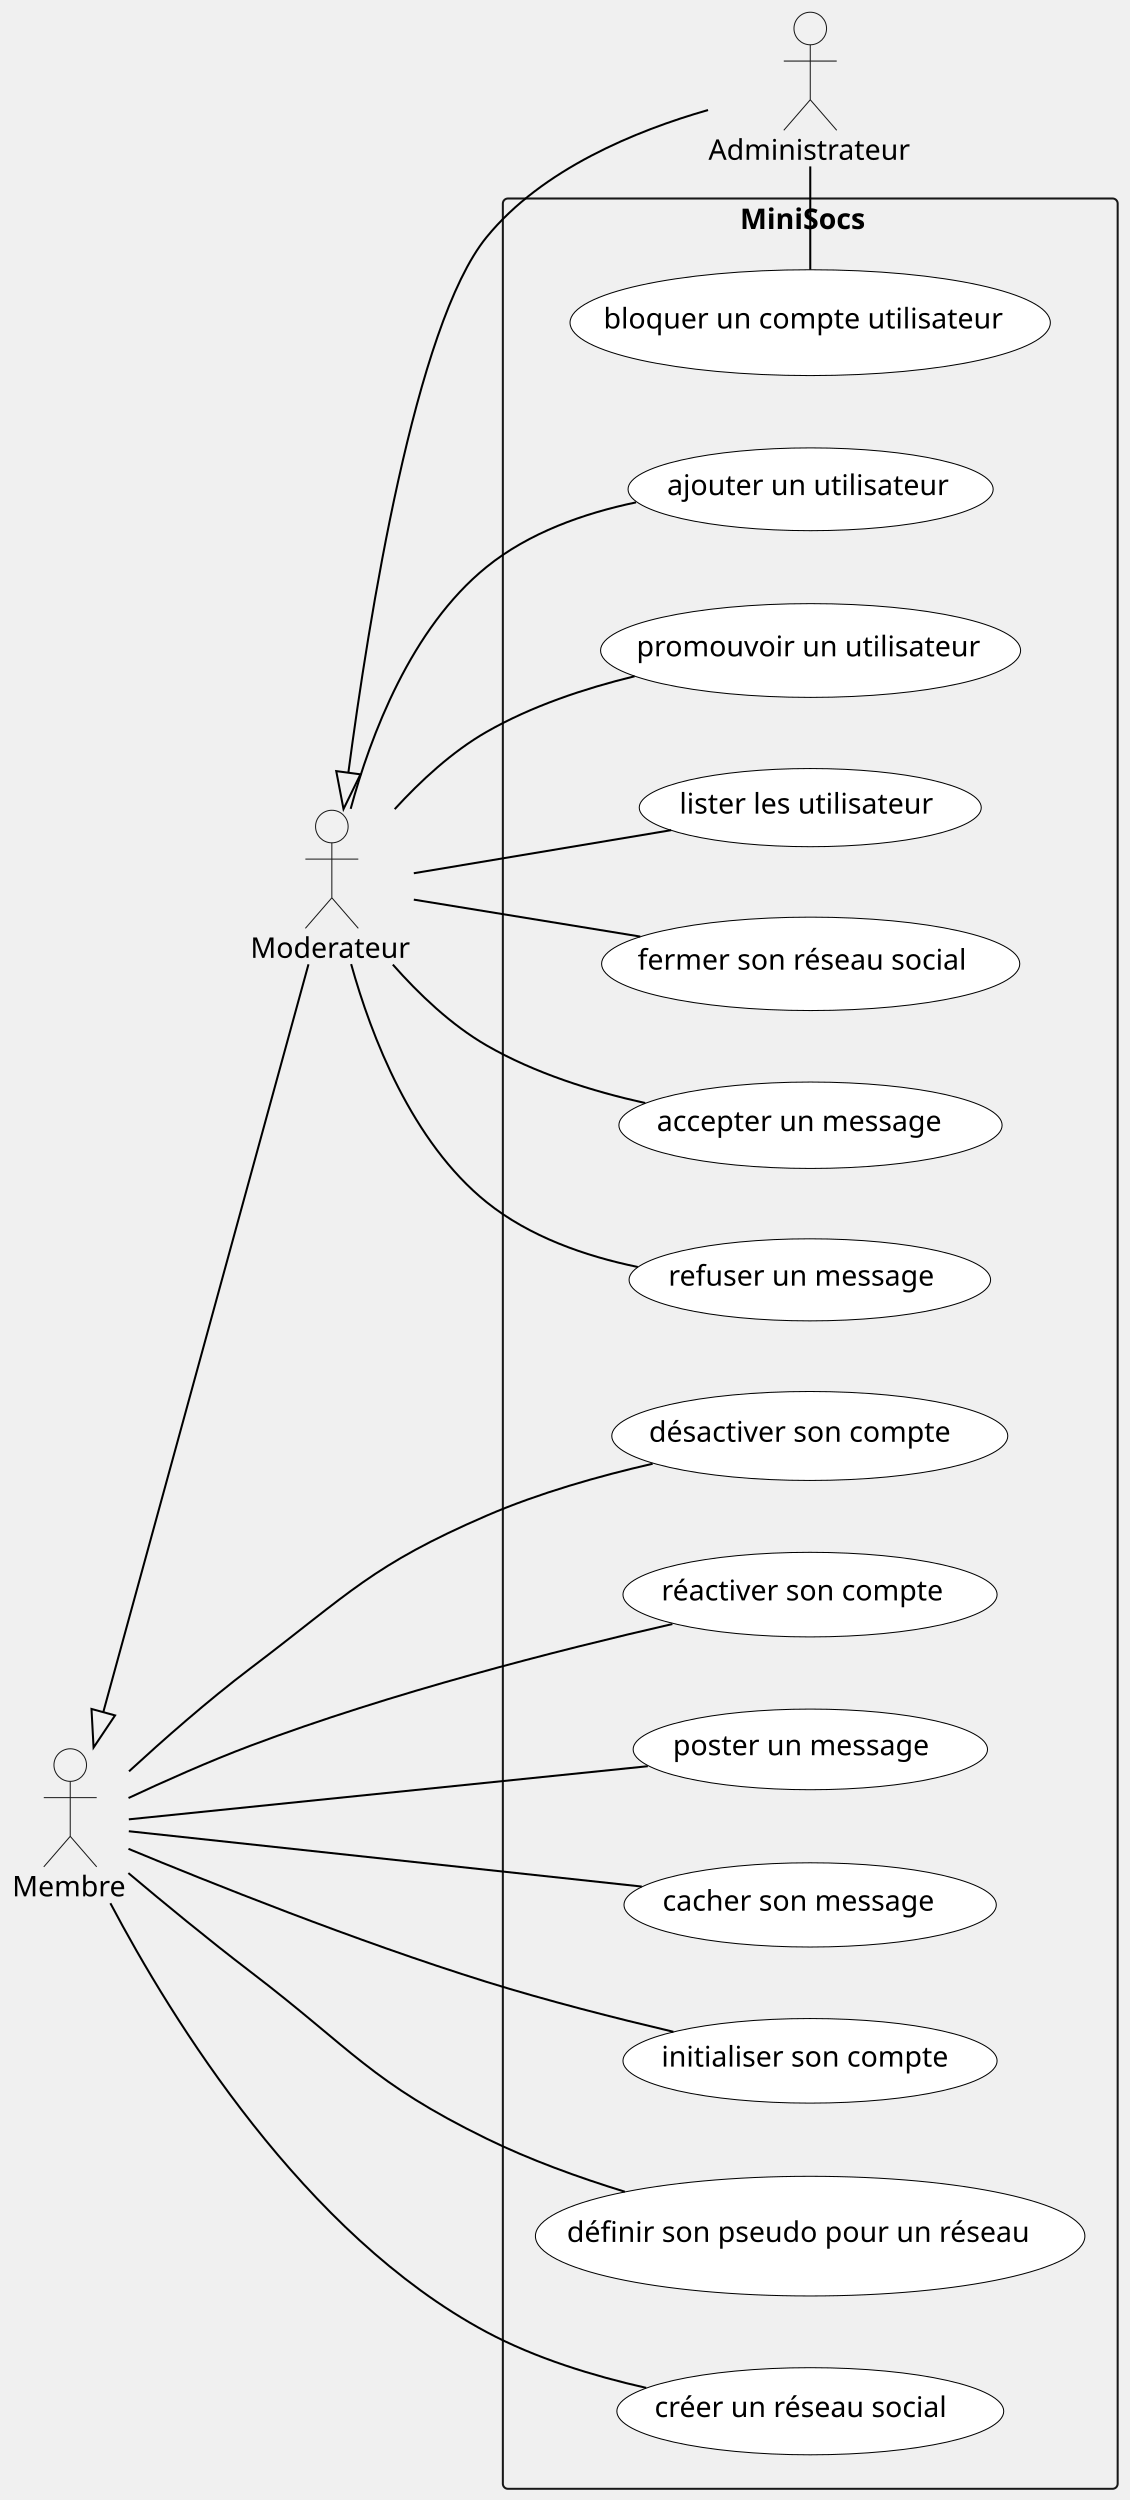
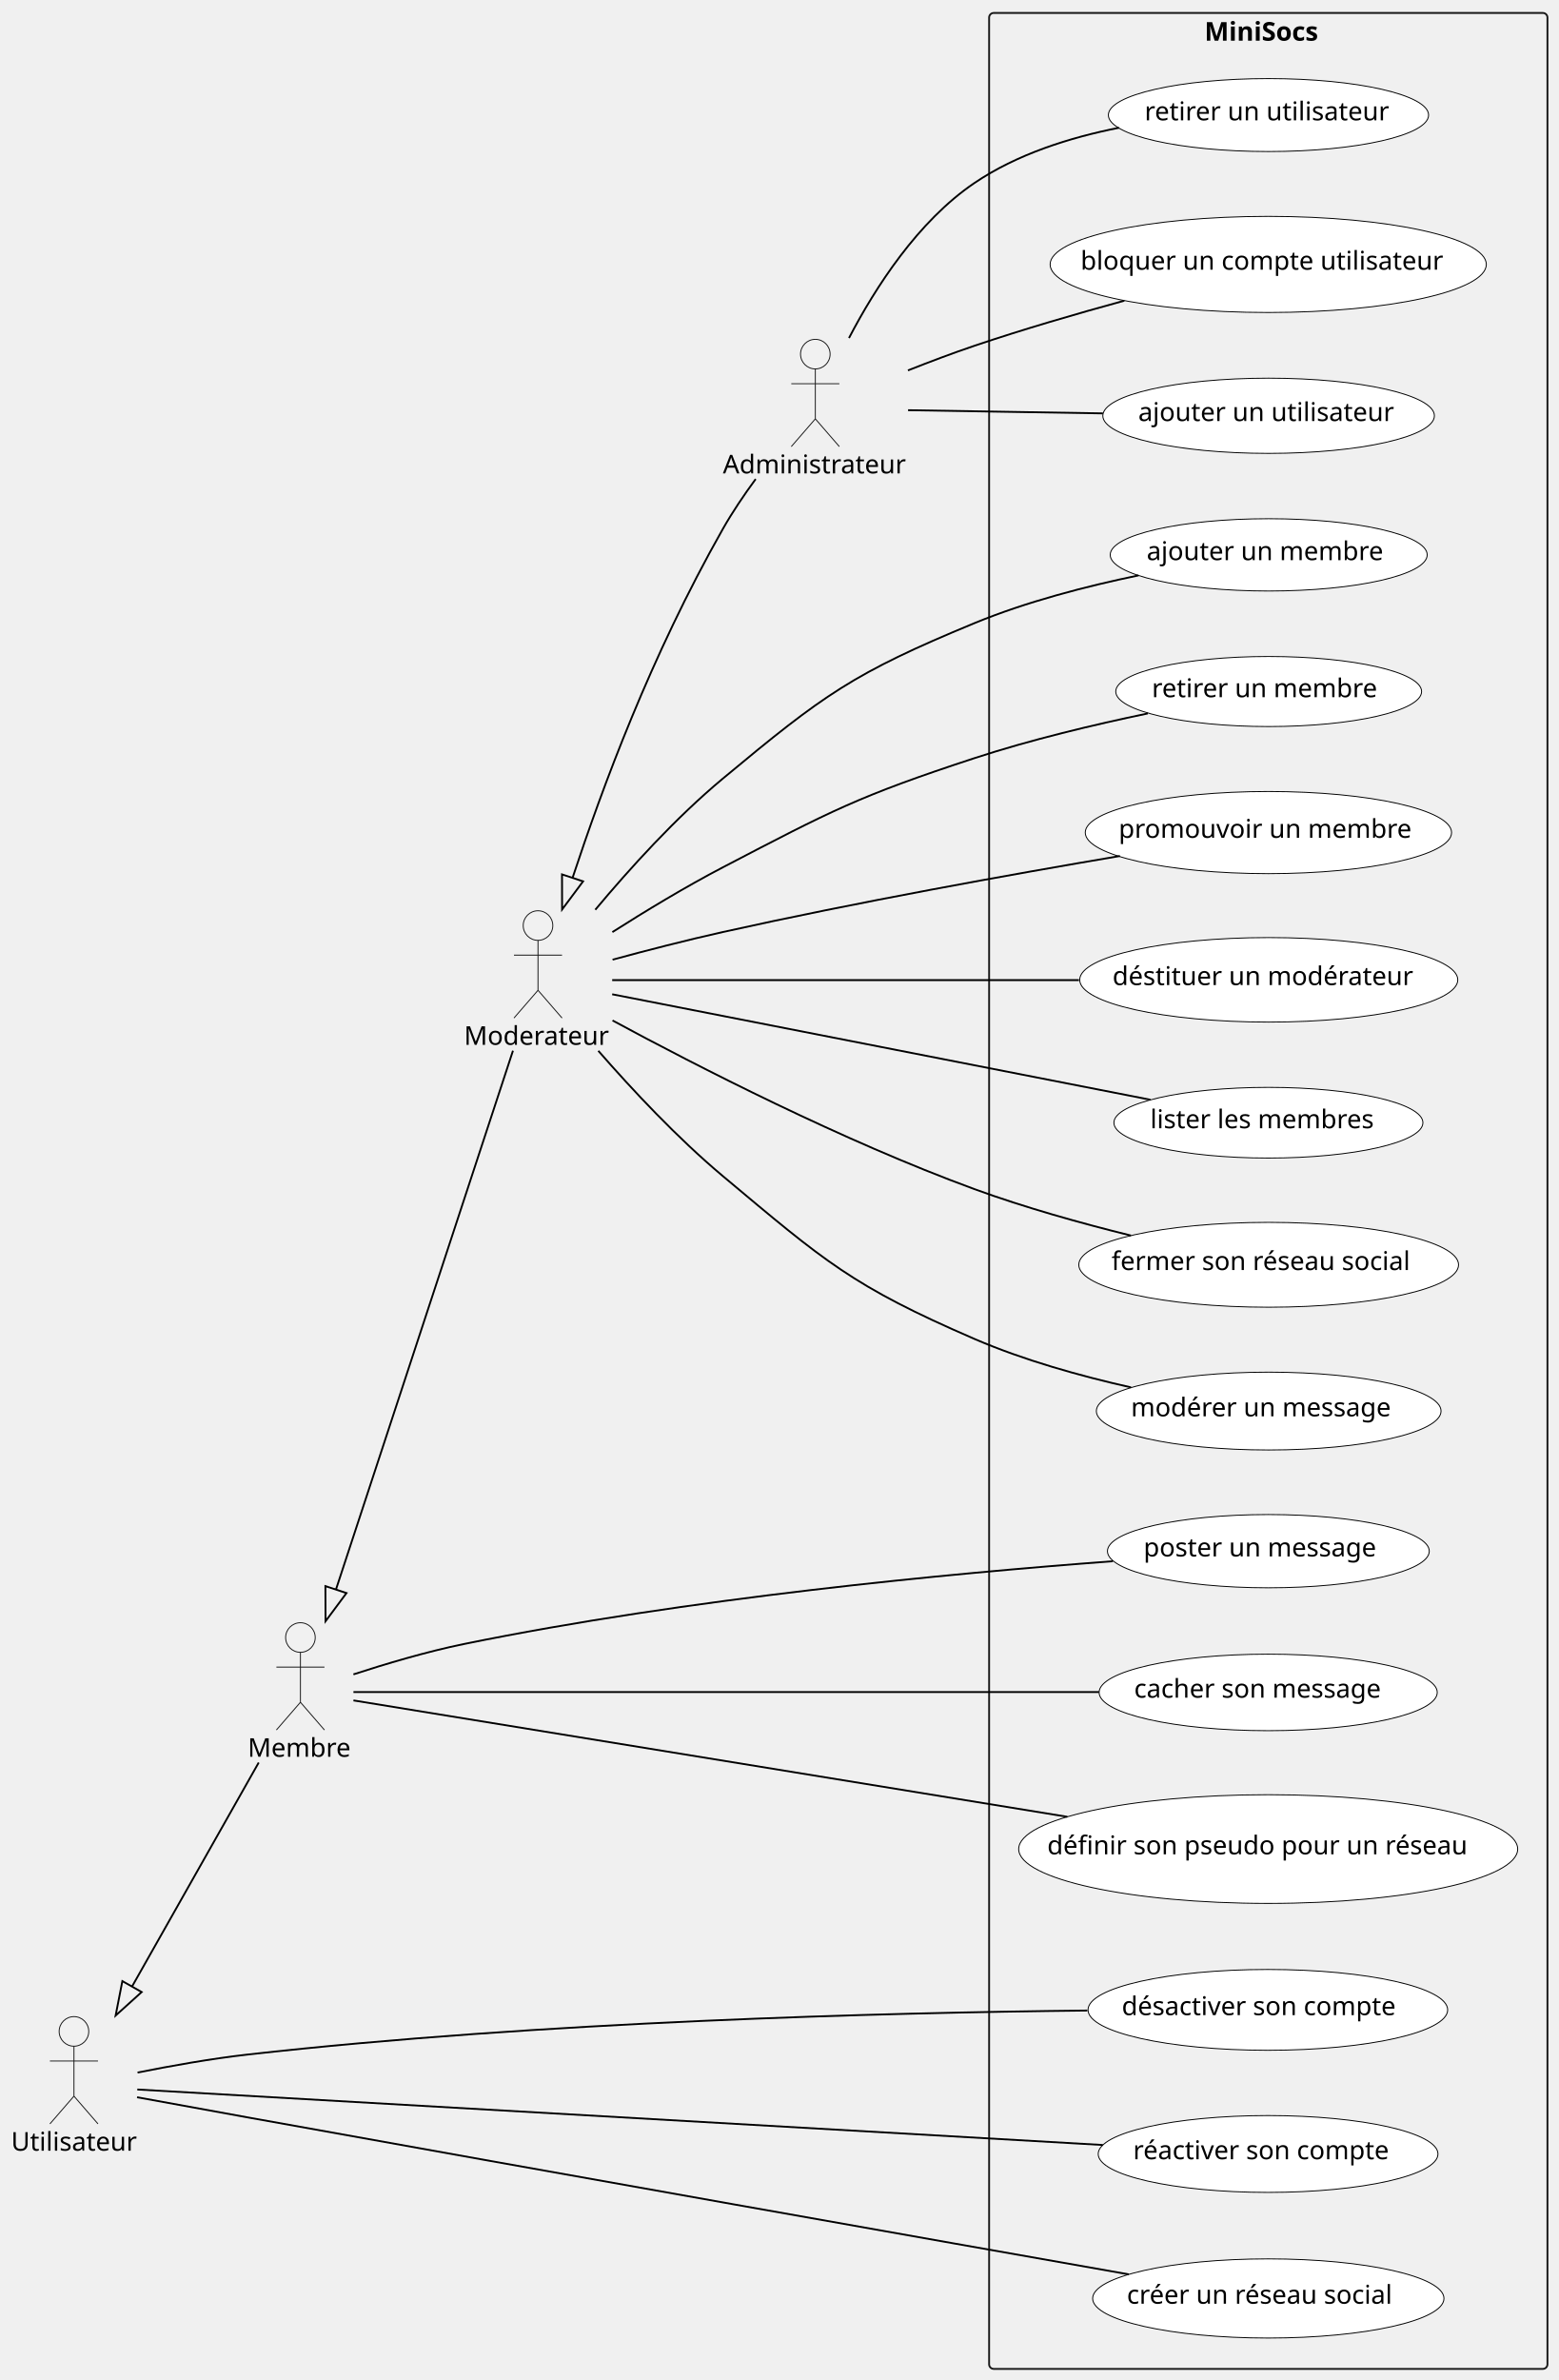
- <svg xmlns="http://www.w3.org/2000/svg" contentStyleType="text/css" height="1228px" preserveAspectRatio="none" style="width:555px;height:1228px;background:#FFFFFF;" version="1.1" viewBox="0 0 555 1228" width="555px" zoomAndPan="magnify">
+ <svg xmlns="http://www.w3.org/2000/svg" contentStyleType="text/css" height="1287px" preserveAspectRatio="none" style="width:843px;height:1287px;background:#FFFFFF;" version="1.1" viewBox="0 0 843 1287" width="843px" zoomAndPan="magnify">
  <defs />
  <g>
    <g id="cluster_MiniSocs">
-       <rect fill="none" height="1125" rx="2.5" ry="2.5" style="stroke:#181818;stroke-width:1.0;" width="302" x="247" y="97.5" />
-       <text fill="#000000" font-family="sans-serif" font-size="14" font-weight="bold" lengthAdjust="spacing" textLength="69" x="363.5" y="112.495">MiniSocs</text>
+       <rect fill="none" height="1274" rx="2.5" ry="2.5" style="stroke:#181818;stroke-width:1.0;" width="302" x="535" y="7" />
+       <text fill="#000000" font-family="sans-serif" font-size="14" font-weight="bold" lengthAdjust="spacing" textLength="69" x="651.5" y="21.995">MiniSocs</text>
    </g>
    <g id="elem_bloquer un compte utilisateur">
-       <ellipse cx="397.962" cy="158.492" fill="#FFFFFF" rx="117.962" ry="25.992" style="stroke:#000000;stroke-width:0.5;" />
-       <text fill="#000000" font-family="sans-serif" font-size="14" lengthAdjust="spacing" textLength="203" x="296.462" y="161.339">bloquer un compte utilisateur</text>
+       <ellipse cx="685.962" cy="142.992" fill="#FFFFFF" rx="117.962" ry="25.992" style="stroke:#000000;stroke-width:0.5;" />
+       <text fill="#000000" font-family="sans-serif" font-size="14" lengthAdjust="spacing" textLength="203" x="584.462" y="145.839">bloquer un compte utilisateur</text>
    </g>
    <g id="elem_ajouter un utilisateur">
-       <ellipse cx="398.173" cy="240.335" fill="#FFFFFF" rx="89.673" ry="20.335" style="stroke:#000000;stroke-width:0.5;" />
-       <text fill="#000000" font-family="sans-serif" font-size="14" lengthAdjust="spacing" textLength="141" x="327.673" y="243.181">ajouter un utilisateur</text>
+       <ellipse cx="686.173" cy="224.835" fill="#FFFFFF" rx="89.673" ry="20.335" style="stroke:#000000;stroke-width:0.5;" />
+       <text fill="#000000" font-family="sans-serif" font-size="14" lengthAdjust="spacing" textLength="141" x="615.673" y="227.681">ajouter un utilisateur</text>
    </g>
-     <g id="elem_promouvoir un utilisateur">
-       <ellipse cx="398.161" cy="319.532" fill="#FFFFFF" rx="103.161" ry="23.032" style="stroke:#000000;stroke-width:0.5;" />
-       <text fill="#000000" font-family="sans-serif" font-size="14" lengthAdjust="spacing" textLength="171" x="312.661" y="322.379">promouvoir un utilisateur</text>
+     <g id="elem_retirer un utilisateur">
+       <ellipse cx="686.1" cy="62.22" fill="#FFFFFF" rx="86.6" ry="19.72" style="stroke:#000000;stroke-width:0.5;" />
+       <text fill="#000000" font-family="sans-serif" font-size="14" lengthAdjust="spacing" textLength="134" x="619.1" y="65.067">retirer un utilisateur</text>
    </g>
-     <g id="elem_lister les utilisateur">
-       <ellipse cx="397.995" cy="396.699" fill="#FFFFFF" rx="83.995" ry="19.199" style="stroke:#000000;stroke-width:0.5;" />
-       <text fill="#000000" font-family="sans-serif" font-size="14" lengthAdjust="spacing" textLength="128" x="333.733" y="399.636">lister les utilisateur</text>
+     <g id="elem_ajouter un membre">
+       <ellipse cx="686.228" cy="300.046" fill="#FFFFFF" rx="85.728" ry="19.546" style="stroke:#000000;stroke-width:0.5;" />
+       <text fill="#000000" font-family="sans-serif" font-size="14" lengthAdjust="spacing" textLength="132" x="620.228" y="302.892">ajouter un membre</text>
+     </g>
+     <g id="elem_retirer un membre">
+       <ellipse cx="686.212" cy="373.942" fill="#FFFFFF" rx="82.712" ry="18.942" style="stroke:#000000;stroke-width:0.5;" />
+       <text fill="#000000" font-family="sans-serif" font-size="14" lengthAdjust="spacing" textLength="125" x="623.021" y="377.022">retirer un membre</text>
+     </g>
+     <g id="elem_promouvoir un membre">
+       <ellipse cx="686.067" cy="450.214" fill="#FFFFFF" rx="99.067" ry="22.213" style="stroke:#000000;stroke-width:0.5;" />
+       <text fill="#000000" font-family="sans-serif" font-size="14" lengthAdjust="spacing" textLength="162" x="605.067" y="453.06">promouvoir un membre</text>
+     </g>
+     <g id="elem_déstituer un modérateur">
+       <ellipse cx="686.248" cy="529.85" fill="#FFFFFF" rx="102.248" ry="22.85" style="stroke:#000000;stroke-width:0.5;" />
+       <text fill="#000000" font-family="sans-serif" font-size="14" lengthAdjust="spacing" textLength="169" x="601.748" y="532.696">déstituer un modérateur</text>
+     </g>
+     <g id="elem_lister les membres">
+       <ellipse cx="686.066" cy="607.113" fill="#FFFFFF" rx="83.566" ry="19.113" style="stroke:#000000;stroke-width:0.5;" />
+       <text fill="#000000" font-family="sans-serif" font-size="14" lengthAdjust="spacing" textLength="127" x="622.162" y="610.097">lister les membres</text>
    </g>
    <g id="elem_fermer son réseau social">
-       <ellipse cx="398.204" cy="473.441" fill="#FFFFFF" rx="102.704" ry="22.941" style="stroke:#000000;stroke-width:0.5;" />
-       <text fill="#000000" font-family="sans-serif" font-size="14" lengthAdjust="spacing" textLength="170" x="313.204" y="476.288">fermer son réseau social</text>
+       <ellipse cx="686.204" cy="683.941" fill="#FFFFFF" rx="102.704" ry="22.941" style="stroke:#000000;stroke-width:0.5;" />
+       <text fill="#000000" font-family="sans-serif" font-size="14" lengthAdjust="spacing" textLength="170" x="601.204" y="686.788">fermer son réseau social</text>
    </g>
-     <g id="elem_accepter un message">
-       <ellipse cx="398.116" cy="552.723" fill="#FFFFFF" rx="94.116" ry="21.223" style="stroke:#000000;stroke-width:0.5;" />
-       <text fill="#000000" font-family="sans-serif" font-size="14" lengthAdjust="spacing" textLength="151" x="322.616" y="555.57">accepter un message</text>
-     </g>
-     <g id="elem_refuser un message">
-       <ellipse cx="397.791" cy="628.658" fill="#FFFFFF" rx="88.791" ry="20.158" style="stroke:#000000;stroke-width:0.5;" />
-       <text fill="#000000" font-family="sans-serif" font-size="14" lengthAdjust="spacing" textLength="139" x="328.291" y="631.505">refuser un message</text>
+     <g id="elem_modérer un message">
+       <ellipse cx="686.223" cy="763.045" fill="#FFFFFF" rx="93.223" ry="21.045" style="stroke:#000000;stroke-width:0.5;" />
+       <text fill="#000000" font-family="sans-serif" font-size="14" lengthAdjust="spacing" textLength="149" x="611.723" y="765.891">modérer un message</text>
    </g>
    <g id="elem_désactiver son compte">
-       <ellipse cx="397.76" cy="705.352" fill="#FFFFFF" rx="97.26" ry="21.852" style="stroke:#000000;stroke-width:0.5;" />
-       <text fill="#000000" font-family="sans-serif" font-size="14" lengthAdjust="spacing" textLength="158" x="318.76" y="708.199">désactiver son compte</text>
+       <ellipse cx="685.76" cy="1086.852" fill="#FFFFFF" rx="97.26" ry="21.852" style="stroke:#000000;stroke-width:0.5;" />
+       <text fill="#000000" font-family="sans-serif" font-size="14" lengthAdjust="spacing" textLength="158" x="606.76" y="1089.699">désactiver son compte</text>
    </g>
    <g id="elem_réactiver son compte">
-       <ellipse cx="397.887" cy="783.277" fill="#FFFFFF" rx="91.887" ry="20.777" style="stroke:#000000;stroke-width:0.5;" />
-       <text fill="#000000" font-family="sans-serif" font-size="14" lengthAdjust="spacing" textLength="146" x="324.887" y="786.124">réactiver son compte</text>
+       <ellipse cx="685.887" cy="1164.777" fill="#FFFFFF" rx="91.887" ry="20.777" style="stroke:#000000;stroke-width:0.5;" />
+       <text fill="#000000" font-family="sans-serif" font-size="14" lengthAdjust="spacing" textLength="146" x="612.887" y="1167.624">réactiver son compte</text>
    </g>
    <g id="elem_poster un message">
-       <ellipse cx="398.037" cy="859.307" fill="#FFFFFF" rx="87.037" ry="19.807" style="stroke:#000000;stroke-width:0.5;" />
-       <text fill="#000000" font-family="sans-serif" font-size="14" lengthAdjust="spacing" textLength="135" x="330.537" y="862.154">poster un message</text>
+       <ellipse cx="686.037" cy="838.807" fill="#FFFFFF" rx="87.037" ry="19.807" style="stroke:#000000;stroke-width:0.5;" />
+       <text fill="#000000" font-family="sans-serif" font-size="14" lengthAdjust="spacing" textLength="135" x="618.537" y="841.654">poster un message</text>
    </g>
    <g id="elem_cacher son message">
-       <ellipse cx="397.943" cy="935.689" fill="#FFFFFF" rx="91.443" ry="20.689" style="stroke:#000000;stroke-width:0.5;" />
-       <text fill="#000000" font-family="sans-serif" font-size="14" lengthAdjust="spacing" textLength="145" x="325.443" y="938.535">cacher son message</text>
-     </g>
-     <g id="elem_initialiser son compte">
-       <ellipse cx="397.887" cy="1012.277" fill="#FFFFFF" rx="91.887" ry="20.777" style="stroke:#000000;stroke-width:0.5;" />
-       <text fill="#000000" font-family="sans-serif" font-size="14" lengthAdjust="spacing" textLength="146" x="324.887" y="1015.124">initialiser son compte</text>
+       <ellipse cx="685.943" cy="915.189" fill="#FFFFFF" rx="91.443" ry="20.689" style="stroke:#000000;stroke-width:0.5;" />
+       <text fill="#000000" font-family="sans-serif" font-size="14" lengthAdjust="spacing" textLength="145" x="613.443" y="918.035">cacher son message</text>
    </g>
    <g id="elem_définir son pseudo pour un réseau">
-       <ellipse cx="397.948" cy="1098.389" fill="#FFFFFF" rx="134.948" ry="29.39" style="stroke:#000000;stroke-width:0.5;" />
-       <text fill="#000000" font-family="sans-serif" font-size="14" lengthAdjust="spacing" textLength="239" x="278.448" y="1101.236">définir son pseudo pour un réseau</text>
+       <ellipse cx="685.948" cy="999.889" fill="#FFFFFF" rx="134.948" ry="29.39" style="stroke:#000000;stroke-width:0.5;" />
+       <text fill="#000000" font-family="sans-serif" font-size="14" lengthAdjust="spacing" textLength="239" x="566.448" y="1002.736">définir son pseudo pour un réseau</text>
    </g>
    <g id="elem_créer un réseau social">
-       <ellipse cx="398.012" cy="1184.402" fill="#FFFFFF" rx="95.012" ry="21.402" style="stroke:#000000;stroke-width:0.5;" />
-       <text fill="#000000" font-family="sans-serif" font-size="14" lengthAdjust="spacing" textLength="153" x="321.512" y="1187.249">créer un réseau social</text>
+       <ellipse cx="686.012" cy="1242.902" fill="#FFFFFF" rx="95.012" ry="21.402" style="stroke:#000000;stroke-width:0.5;" />
+       <text fill="#000000" font-family="sans-serif" font-size="14" lengthAdjust="spacing" textLength="153" x="609.512" y="1245.749">créer un réseau social</text>
    </g>
    <g id="elem_Administrateur">
-       <ellipse cx="398" cy="14" fill="#F1F1F1" rx="8" ry="8" style="stroke:#181818;stroke-width:0.5;" />
-       <path d="M398,22 L398,49 M385,30 L411,30 M398,49 L385,64 M398,49 L411,64 " fill="none" style="stroke:#181818;stroke-width:0.5;" />
-       <text fill="#000000" font-family="sans-serif" font-size="14" lengthAdjust="spacing" textLength="100" x="348" y="78.495">Administrateur</text>
+       <ellipse cx="441" cy="191.5" fill="#F1F1F1" rx="8" ry="8" style="stroke:#181818;stroke-width:0.5;" />
+       <path d="M441,199.5 L441,226.5 M428,207.5 L454,207.5 M441,226.5 L428,241.5 M441,226.5 L454,241.5 " fill="none" style="stroke:#181818;stroke-width:0.5;" />
+       <text fill="#000000" font-family="sans-serif" font-size="14" lengthAdjust="spacing" textLength="100" x="391" y="255.995">Administrateur</text>
    </g>
    <g id="elem_Moderateur">
-       <ellipse cx="163" cy="406" fill="#F1F1F1" rx="8" ry="8" style="stroke:#181818;stroke-width:0.5;" />
-       <path d="M163,414 L163,441 M150,422 L176,422 M163,441 L150,456 M163,441 L176,456 " fill="none" style="stroke:#181818;stroke-width:0.5;" />
-       <text fill="#000000" font-family="sans-serif" font-size="14" lengthAdjust="spacing" textLength="80" x="123" y="470.495">Moderateur</text>
+       <ellipse cx="291" cy="500.5" fill="#F1F1F1" rx="8" ry="8" style="stroke:#181818;stroke-width:0.5;" />
+       <path d="M291,508.5 L291,535.5 M278,516.5 L304,516.5 M291,535.5 L278,550.5 M291,535.5 L304,550.5 " fill="none" style="stroke:#181818;stroke-width:0.5;" />
+       <text fill="#000000" font-family="sans-serif" font-size="14" lengthAdjust="spacing" textLength="80" x="251" y="564.995">Moderateur</text>
    </g>
    <g id="elem_Membre">
-       <ellipse cx="34.5" cy="867" fill="#F1F1F1" rx="8" ry="8" style="stroke:#181818;stroke-width:0.5;" />
-       <path d="M34.5,875 L34.5,902 M21.5,883 L47.5,883 M34.5,902 L21.5,917 M34.5,902 L47.5,917 " fill="none" style="stroke:#181818;stroke-width:0.5;" />
-       <text fill="#000000" font-family="sans-serif" font-size="14" lengthAdjust="spacing" textLength="57" x="6" y="931.495">Membre</text>
+       <ellipse cx="162.5" cy="885.5" fill="#F1F1F1" rx="8" ry="8" style="stroke:#181818;stroke-width:0.5;" />
+       <path d="M162.5,893.5 L162.5,920.5 M149.5,901.5 L175.5,901.5 M162.5,920.5 L149.5,935.5 M162.5,920.5 L175.5,935.5 " fill="none" style="stroke:#181818;stroke-width:0.5;" />
+       <text fill="#000000" font-family="sans-serif" font-size="14" lengthAdjust="spacing" textLength="57" x="134" y="949.995">Membre</text>
+     </g>
+     <g id="elem_Utilisateur">
+       <ellipse cx="40" cy="1098.5" fill="#F1F1F1" rx="8" ry="8" style="stroke:#181818;stroke-width:0.5;" />
+       <path d="M40,1106.5 L40,1133.5 M27,1114.5 L53,1114.5 M40,1133.5 L27,1148.5 M40,1133.5 L53,1148.5 " fill="none" style="stroke:#181818;stroke-width:0.5;" />
+       <text fill="#000000" font-family="sans-serif" font-size="14" lengthAdjust="spacing" textLength="68" x="6" y="1162.995">Utilisateur</text>
    </g>
    <g id="link_Moderateur_Administrateur">
-       <path d="M171.107,379.558 C181.087,304.648 203.88,159.53 239,116.5 C266.32,83.02 312.42,64.17 347.79,54.05 " fill="none" id="Moderateur-backto-Administrateur" style="stroke:#000000;stroke-width:1.0;" />
-       <polygon fill="none" points="168.73,397.4,177.054,380.35,165.16,378.765,168.73,397.4" style="stroke:#000000;stroke-width:1.0;" />
+       <path d="M309.682,474.72 C325.971,425.46 351.89,355 391,286 C396.16,276.9 402.43,267.63 408.74,259.05 " fill="none" id="Moderateur-backto-Administrateur" style="stroke:#000000;stroke-width:1.0;" />
+       <polygon fill="none" points="304.03,491.81,315.378,476.604,303.985,472.836,304.03,491.81" style="stroke:#000000;stroke-width:1.0;" />
    </g>
    <g id="link_Membre_Moderateur">
-       <path d="M50.724,841.022 C74.524,754.302 127.72,560.43 151.53,473.66 " fill="none" id="Membre-backto-Moderateur" style="stroke:#000000;stroke-width:1.0;" />
-       <polygon fill="none" points="45.96,858.38,56.51,842.61,44.938,839.434,45.96,858.38" style="stroke:#000000;stroke-width:1.0;" />
+       <path d="M181.709,859.58 C205.959,785.779 253.25,641.84 277.46,568.17 " fill="none" id="Membre-backto-Moderateur" style="stroke:#000000;stroke-width:1.0;" />
+       <polygon fill="none" points="176.09,876.68,187.409,861.452,176.009,857.707,176.09,876.68" style="stroke:#000000;stroke-width:1.0;" />
+     </g>
+     <g id="link_Utilisateur_Membre">
+       <path d="M71.404,1074.254 C93.275,1035.604 118.07,991.77 139.94,953.11 " fill="none" id="Utilisateur-backto-Membre" style="stroke:#000000;stroke-width:1.0;" />
+       <polygon fill="none" points="62.54,1089.92,76.626,1077.209,66.183,1071.299,62.54,1089.92" style="stroke:#000000;stroke-width:1.0;" />
    </g>
    <g id="link_Administrateur_bloquer un compte utilisateur">
-       <path d="M398,81.72 C398,98.63 398,115.54 398,132.45 " fill="none" id="Administrateur-bloquer un compte utilisateur" style="stroke:#000000;stroke-width:1.0;" />
+       <path d="M491.1,200.3 C502.78,195.68 515.26,190.97 527,187 C553.16,178.15 582.19,169.69 608.14,162.6 " fill="none" id="Administrateur-bloquer un compte utilisateur" style="stroke:#000000;stroke-width:1.0;" />
    </g>
-     <g id="link_Moderateur_ajouter un utilisateur">
-       <path d="M172.25,397.3 C182.03,361.3 201.91,308.53 239,278.5 C259.72,261.72 286.67,252.15 312.43,246.76 " fill="none" id="Moderateur-ajouter un utilisateur" style="stroke:#000000;stroke-width:1.0;" />
+     <g id="link_Administrateur_ajouter un utilisateur">
+       <path d="M491.17,221.81 C521.41,222.31 561.03,222.96 596.57,223.54 " fill="none" id="Administrateur-ajouter un utilisateur" style="stroke:#000000;stroke-width:1.0;" />
    </g>
-     <g id="link_Moderateur_promouvoir un utilisateur">
-       <path d="M193.87,397.46 C206.46,383.69 222.11,369.17 239,359.5 C261.1,346.85 287.19,338.15 311.73,332.18 " fill="none" id="Moderateur-promouvoir un utilisateur" style="stroke:#000000;stroke-width:1.0;" />
+     <g id="link_Administrateur_retirer un utilisateur">
+       <path d="M459.21,182.79 C473.51,155.36 496.45,119.73 527,99 C549.96,83.42 578.65,74.35 605.25,69.09 " fill="none" id="Administrateur-retirer un utilisateur" style="stroke:#000000;stroke-width:1.0;" />
    </g>
-     <g id="link_Moderateur_lister les utilisateur">
-       <path d="M203.26,428.93 C237.76,423.15 288.71,414.63 329.7,407.77 " fill="none" id="Moderateur-lister les utilisateur" style="stroke:#000000;stroke-width:1.0;" />
+     <g id="link_Moderateur_ajouter un membre">
+       <path d="M321.98,491.96 C340.5,469.8 365.54,442.16 391,421 C445.64,375.59 461.34,364.12 527,337 C555.12,325.39 587.64,316.99 615.83,311.15 " fill="none" id="Moderateur-ajouter un membre" style="stroke:#000000;stroke-width:1.0;" />
+     </g>
+     <g id="link_Moderateur_retirer un membre">
+       <path d="M331.23,504.04 C349.11,492.67 370.77,479.55 391,469 C449.42,438.53 464.39,430.52 527,410 C557.34,400.06 591.84,391.85 620.84,385.8 " fill="none" id="Moderateur-retirer un membre" style="stroke:#000000;stroke-width:1.0;" />
+     </g>
+     <g id="link_Moderateur_promouvoir un membre">
+       <path d="M331.34,518.94 C349.43,514.04 371.23,508.41 391,504 C463.31,487.89 546.39,472.95 605.75,462.89 " fill="none" id="Moderateur-promouvoir un membre" style="stroke:#000000;stroke-width:1.0;" />
+     </g>
+     <g id="link_Moderateur_déstituer un modérateur">
+       <path d="M331.12,530 C389.46,530 501.22,530 583.6,530 " fill="none" id="Moderateur-déstituer un modérateur" style="stroke:#000000;stroke-width:1.0;" />
+     </g>
+     <g id="link_Moderateur_lister les membres">
+       <path d="M331.12,537.66 C399.27,551.02 540.29,578.65 622.25,594.7 " fill="none" id="Moderateur-lister les membres" style="stroke:#000000;stroke-width:1.0;" />
    </g>
    <g id="link_Moderateur_fermer son réseau social">
-       <path d="M203.26,441.9 C233.61,446.85 276.69,453.88 314.52,460.05 " fill="none" id="Moderateur-fermer son réseau social" style="stroke:#000000;stroke-width:1.0;" />
+       <path d="M331.31,551.83 C377.17,576.6 455.8,616.92 527,643 C554.14,652.94 584.74,661.47 611.73,668.13 " fill="none" id="Moderateur-fermer son réseau social" style="stroke:#000000;stroke-width:1.0;" />
    </g>
-     <g id="link_Moderateur_accepter un message">
-       <path d="M192.95,473.8 C205.63,488.18 221.59,503.45 239,513.5 C262.61,527.13 290.88,536.03 316.93,541.82 " fill="none" id="Moderateur-accepter un message" style="stroke:#000000;stroke-width:1.0;" />
+     <g id="link_Moderateur_modérer un message">
+       <path d="M323.62,568.24 C342.11,589.43 366.57,615.55 391,636 C446.21,682.21 460.92,695.42 527,724 C553.71,735.55 584.51,744.12 611.77,750.24 " fill="none" id="Moderateur-modérer un message" style="stroke:#000000;stroke-width:1.0;" />
    </g>
-     <g id="link_Moderateur_refuser un message">
-       <path d="M172.48,473.56 C182.39,509.1 202.33,560.96 239,590.5 C259.98,607.4 287.3,616.98 313.3,622.35 " fill="none" id="Moderateur-refuser un message" style="stroke:#000000;stroke-width:1.0;" />
+     <g id="link_Utilisateur_désactiver son compte">
+       <path d="M74.41,1120.75 C92.05,1117.21 114.1,1113.24 134,1111 C292.42,1093.16 477.85,1088.37 588.14,1087.21 " fill="none" id="Utilisateur-désactiver son compte" style="stroke:#000000;stroke-width:1.0;" />
    </g>
-     <g id="link_Membre_désactiver son compte">
-       <path d="M63.37,870.08 C80.13,854.68 102.18,835.25 123,819.5 C171.96,782.45 182.65,768.86 239,744.5 C264.68,733.4 294.12,725.06 320.58,718.99 " fill="none" id="Membre-désactiver son compte" style="stroke:#000000;stroke-width:1.0;" />
-     </g>
-     <g id="link_Membre_réactiver son compte">
-       <path d="M63.13,883.18 C80.18,875.21 102.61,865.18 123,857.5 C192.05,831.5 274.08,810.6 330.27,797.72 " fill="none" id="Membre-réactiver son compte" style="stroke:#000000;stroke-width:1.0;" />
+     <g id="link_Utilisateur_réactiver son compte">
+       <path d="M74.27,1129.91 C170.53,1135.44 451.7,1151.6 596.52,1159.92 " fill="none" id="Utilisateur-réactiver son compte" style="stroke:#000000;stroke-width:1.0;" />
    </g>
    <g id="link_Membre_poster un message">
-       <path d="M63.27,893.66 C117.16,888.14 237.73,875.8 318.21,867.56 " fill="none" id="Membre-poster un message" style="stroke:#000000;stroke-width:1.0;" />
+       <path d="M191.16,905.43 C208.23,899.87 230.66,893.16 251,889 C371.75,864.3 514.07,850.81 601.93,844.25 " fill="none" id="Membre-poster un message" style="stroke:#000000;stroke-width:1.0;" />
    </g>
    <g id="link_Membre_cacher son message">
-       <path d="M63.27,899.5 C116.5,905.24 234.78,918 315.23,926.68 " fill="none" id="Membre-cacher son message" style="stroke:#000000;stroke-width:1.0;" />
-     </g>
-     <g id="link_Membre_initialiser son compte">
-       <path d="M63.11,908.16 C101.91,924.26 174.98,953.57 239,973.5 C268.81,982.78 302.32,991.32 330.79,998.02 " fill="none" id="Membre-initialiser son compte" style="stroke:#000000;stroke-width:1.0;" />
+       <path d="M191.17,915 C265.77,915 473.54,915 594.49,915 " fill="none" id="Membre-cacher son message" style="stroke:#000000;stroke-width:1.0;" />
    </g>
    <g id="link_Membre_définir son pseudo pour un réseau">
-       <path d="M63.06,920.05 C80.08,934.38 102.51,952.86 123,968.5 C173.19,1006.81 182.29,1022.75 239,1050.5 C260.24,1060.9 284.2,1069.58 306.92,1076.57 " fill="none" id="Membre-définir son pseudo pour un réseau" style="stroke:#000000;stroke-width:1.0;" />
+       <path d="M191.17,919.51 C262.34,931.11 454.76,962.47 577.32,982.45 " fill="none" id="Membre-définir son pseudo pour un réseau" style="stroke:#000000;stroke-width:1.0;" />
    </g>
-     <g id="link_Membre_créer un réseau social">
-       <path d="M54.22,934.87 C84.35,991.94 149.4,1097.57 239,1145.5 C263.04,1158.36 291.41,1167.07 317.42,1172.92 " fill="none" id="Membre-créer un réseau social" style="stroke:#000000;stroke-width:1.0;" />
+     <g id="link_Utilisateur_créer un réseau social">
+       <path d="M74.14,1134.1 C91.89,1137.35 114.13,1141.42 134,1145 C304.44,1175.73 504.66,1211.18 610.56,1229.88 " fill="none" id="Utilisateur-créer un réseau social" style="stroke:#000000;stroke-width:1.0;" />
    </g>
  </g>
</svg>
